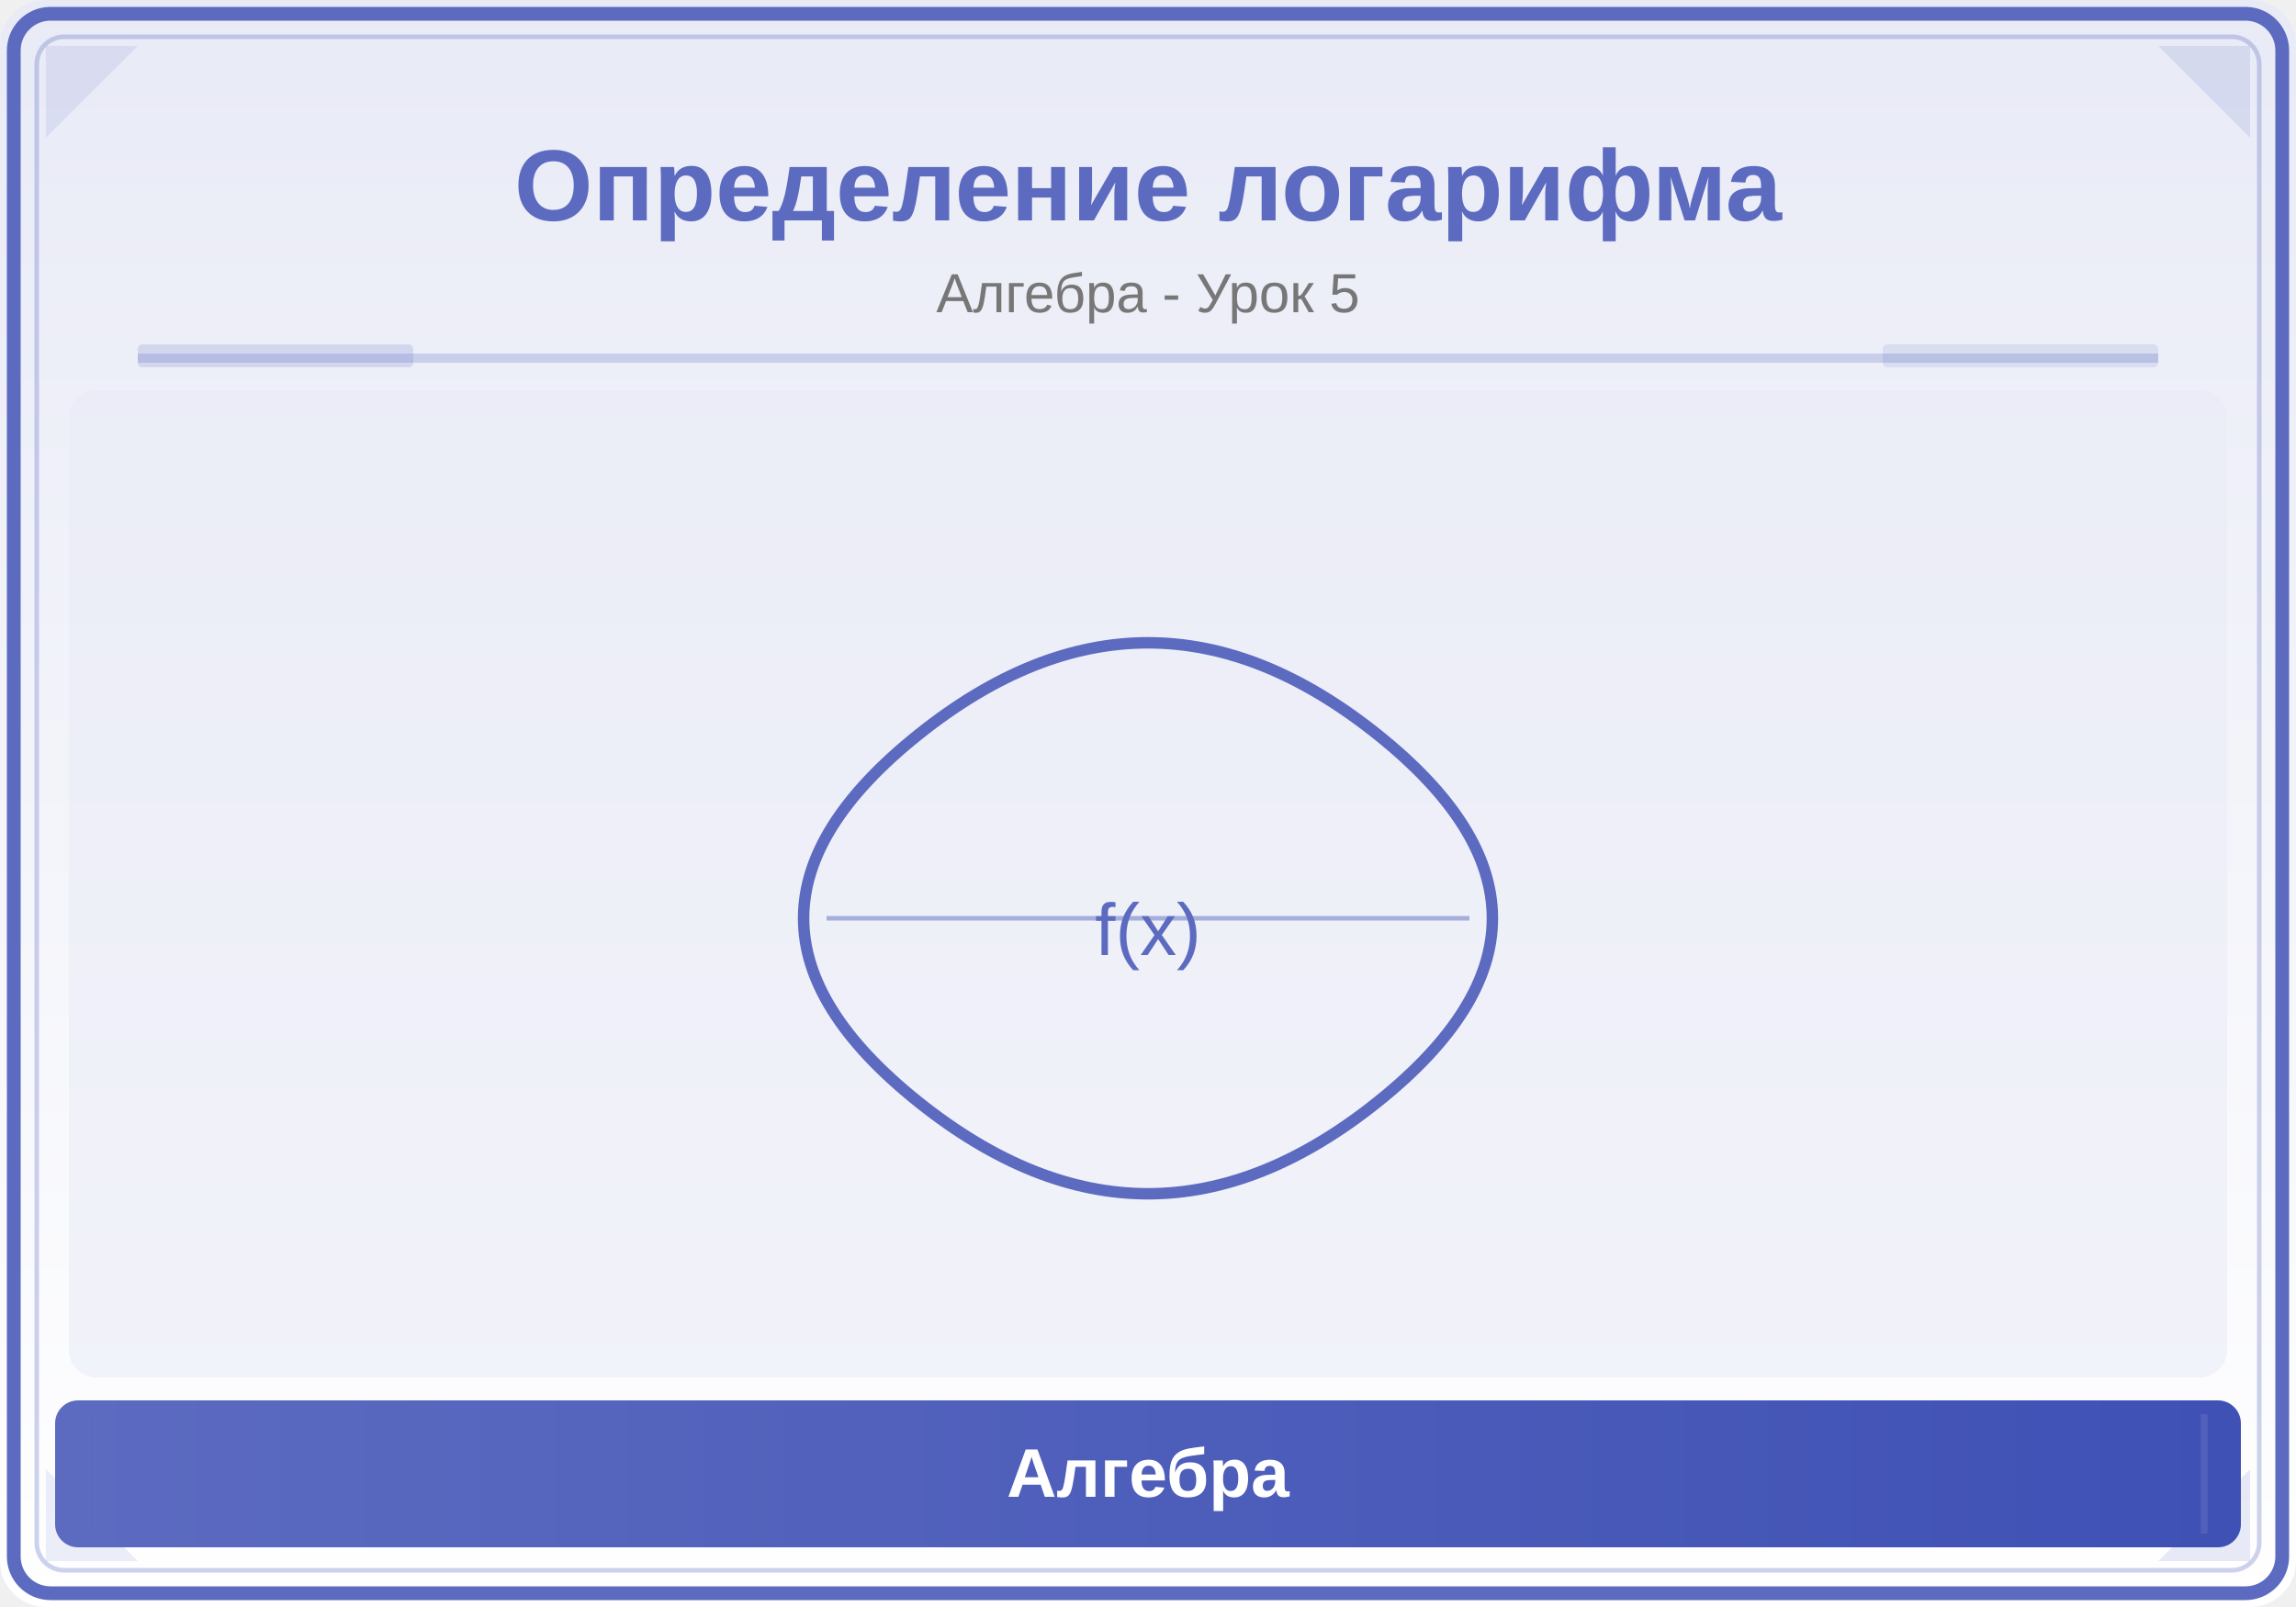
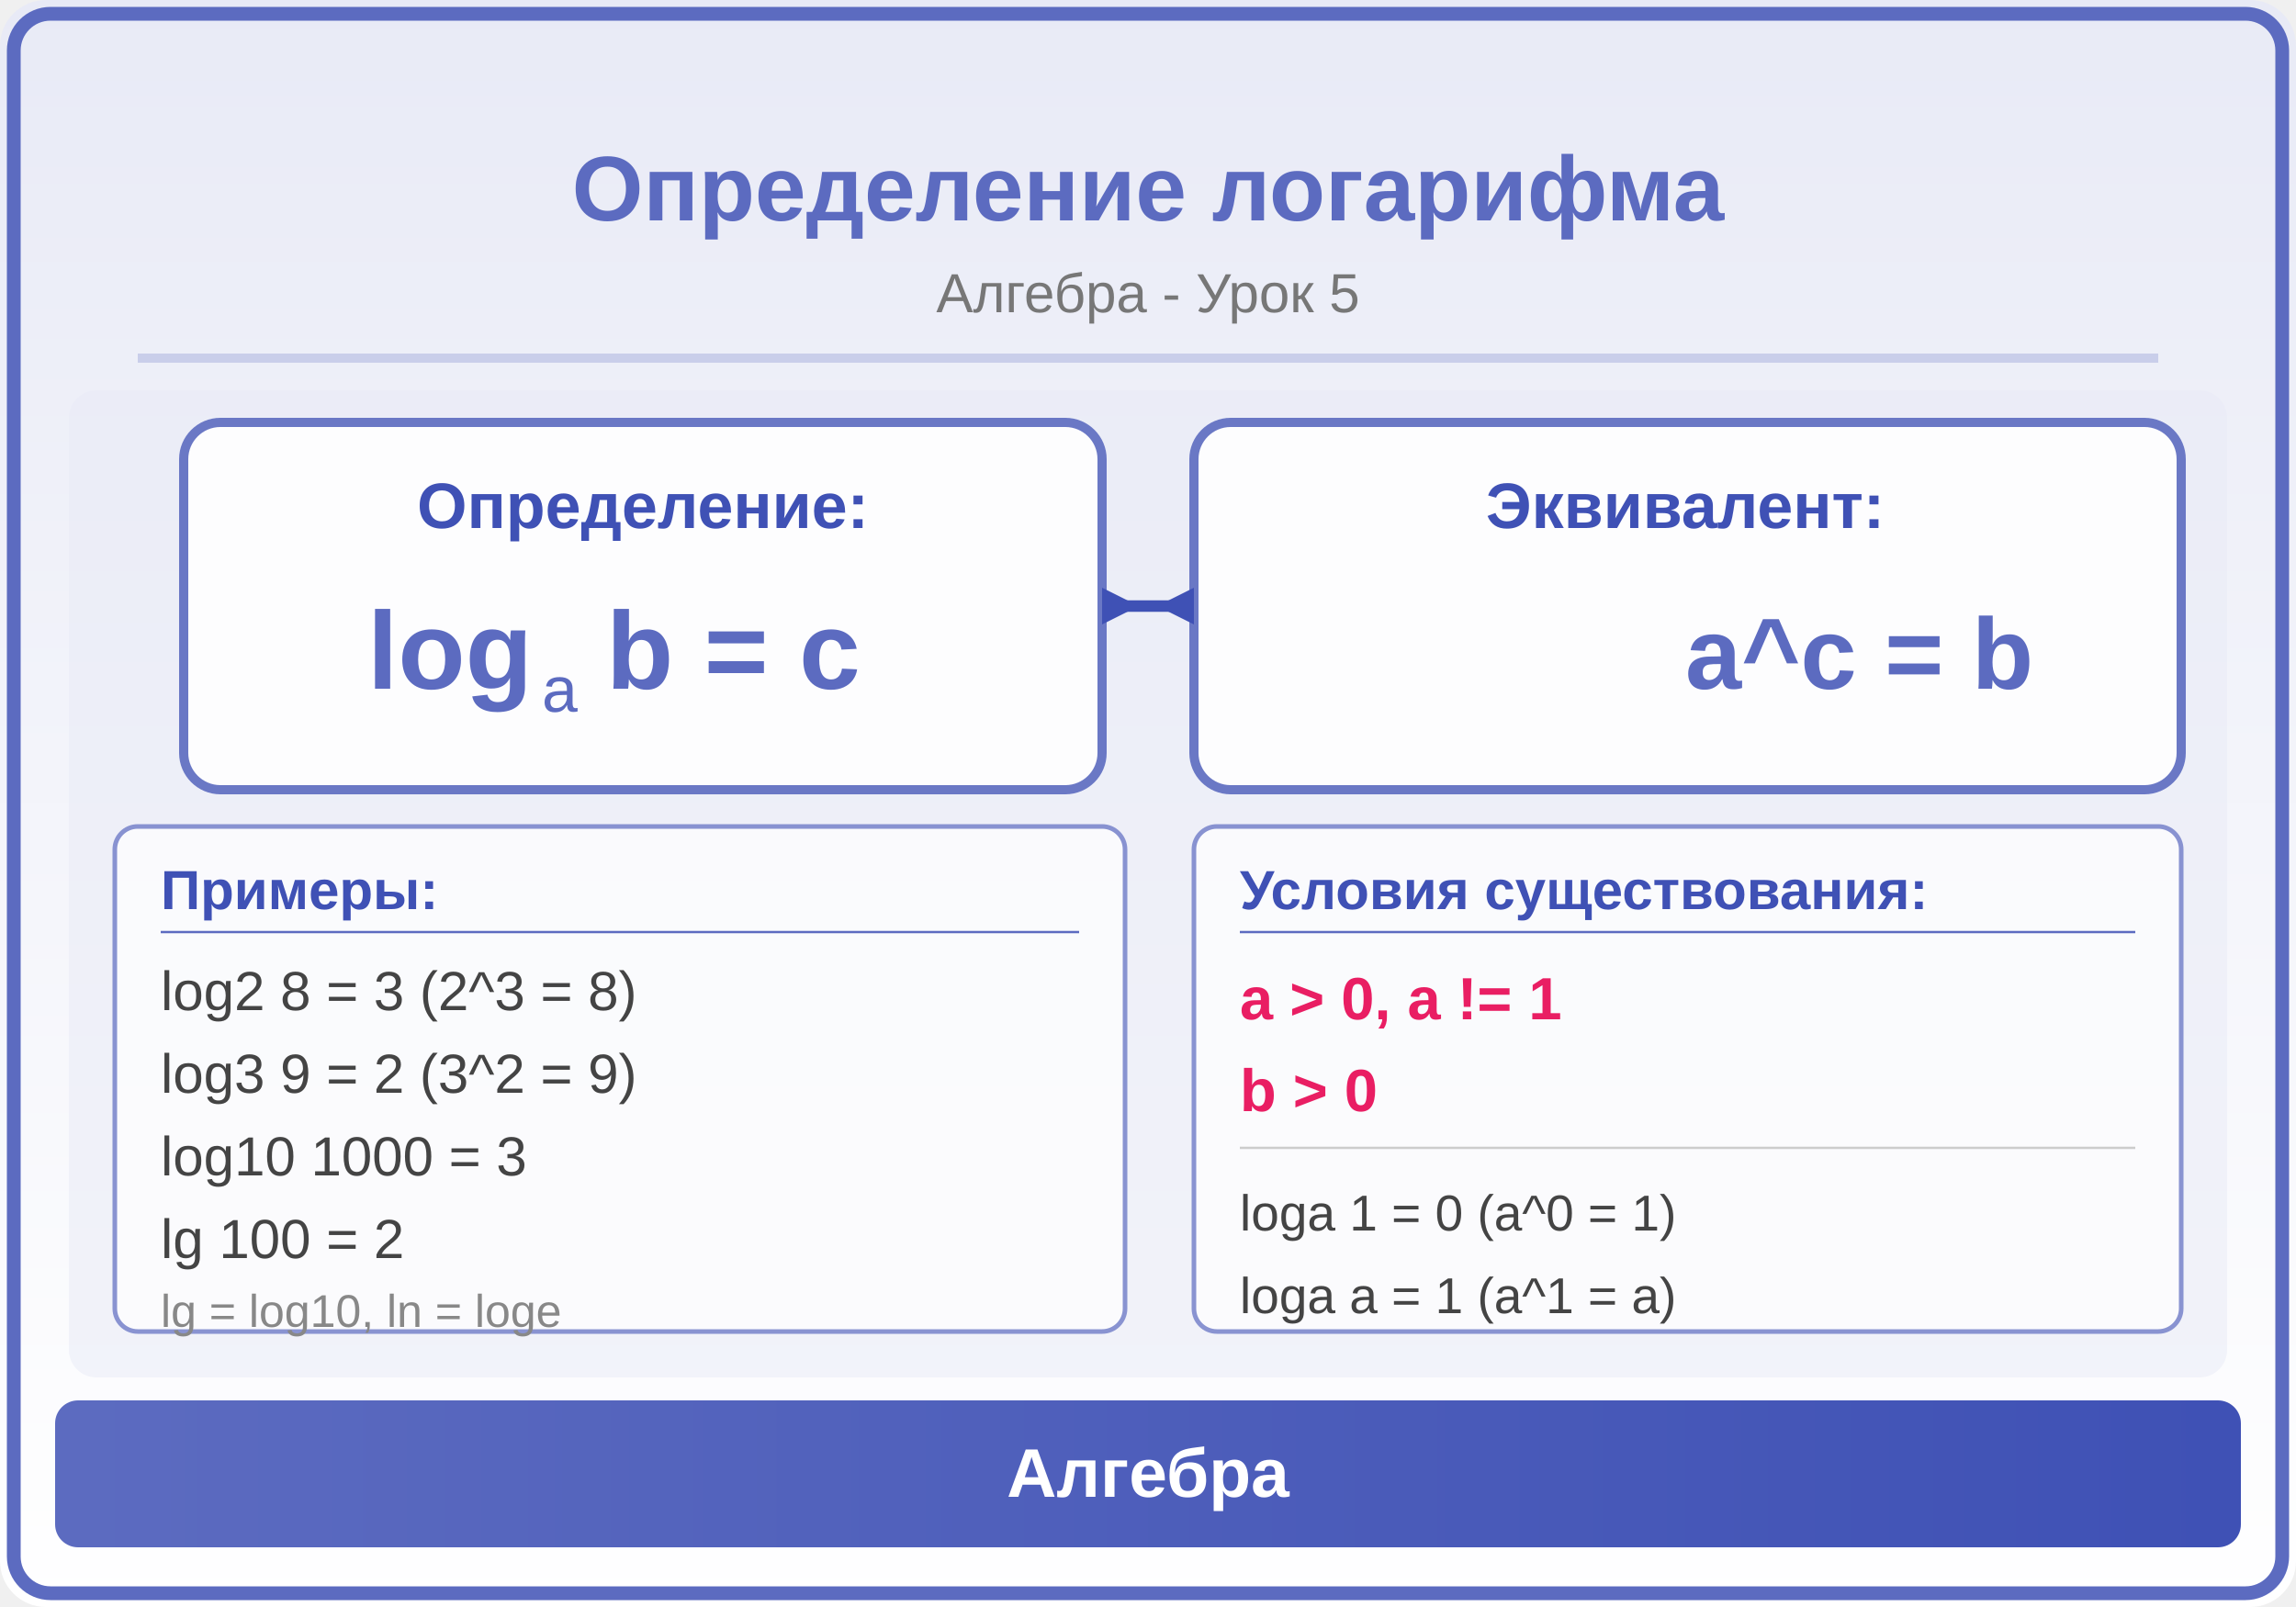
<svg xmlns="http://www.w3.org/2000/svg" viewBox="0 0 500 350">
  <defs>
    <linearGradient id="bg" x1="0" y1="0" x2="0" y2="1">
      <stop offset="0%" stop-color="#E8EAF6" />
      <stop offset="100%" stop-color="#FFFFFF" />
    </linearGradient>
    <linearGradient id="panel" x1="0" y1="0" x2="1" y2="0">
      <stop offset="0%" stop-color="#5C6BC0" />
      <stop offset="100%" stop-color="#3F51B5" />
    </linearGradient>
  </defs>
  <rect width="500" height="350" fill="url(#bg)" rx="10" />
  <rect x="3" y="3" width="494" height="344" rx="8" fill="none" stroke="#5C6BC0" stroke-width="3" />
-   <rect x="8" y="8" width="484" height="334" rx="6" fill="none" stroke="#5C6BC0" stroke-width="1" opacity="0.3" />
-   <polygon points="10,10 30,10 10,30" fill="#5C6BC0" opacity="0.12" />
-   <polygon points="490,10 470,10 490,30" fill="#3F51B5" opacity="0.12" />
-   <polygon points="10,340 30,340 10,320" fill="#5C6BC0" opacity="0.12" />
-   <polygon points="490,340 470,340 490,320" fill="#3F51B5" opacity="0.12" />
-   <text x="250" y="48" font-family="Arial,sans-serif" font-size="22" font-weight="bold" fill="#5C6BC0" text-anchor="middle">Определение логарифма</text>
+   <text x="250" y="48" font-family="Arial,sans-serif" font-size="20" font-weight="bold" fill="#5C6BC0" text-anchor="middle">Определение логарифма</text>
  <text x="250" y="68" font-family="Arial,sans-serif" font-size="12" fill="#777" text-anchor="middle">Алгебра - Урок 5</text>
  <line x1="30" y1="78" x2="470" y2="78" stroke="#5C6BC0" stroke-width="2" opacity="0.25" />
-   <rect x="30" y="75" width="60" height="5" fill="#5C6BC0" opacity="0.18" rx="1" />
-   <rect x="410" y="75" width="60" height="5" fill="#3F51B5" opacity="0.12" rx="1" />
  <clipPath id="ill">
    <rect x="15" y="85" width="470" height="215" rx="6" />
  </clipPath>
  <g clip-path="url(#ill)">
    <rect x="15" y="85" width="470" height="215" fill="#E8EAF6" opacity="0.5" />
-     <path d="M200,160 Q250,120 300,160 Q350,200 300,240 Q250,280 200,240 Q150,200 200,160" fill="none" stroke="#5C6BC0" stroke-width="2.5" />
-     <line x1="180" y1="200" x2="320" y2="200" stroke="#5C6BC0" stroke-width="1" opacity="0.5" />
-     <text x="250" y="208" font-family="Arial,sans-serif" font-size="16" fill="#5C6BC0" text-anchor="middle">f(x)</text>
+     <rect x="40" y="92" width="200" height="80" rx="8" fill="white" opacity="0.9" stroke="#5C6BC0" stroke-width="2" />
+     <text x="140" y="115" font-family="Arial,sans-serif" font-size="14" fill="#3F51B5" text-anchor="middle" font-weight="bold">Определение:</text>
+     <text x="80" y="150" font-family="Arial,sans-serif" font-size="24" fill="#5C6BC0" font-weight="bold">log</text>
+     <text x="118" y="155" font-family="Arial,sans-serif" font-size="14" fill="#5C6BC0">a</text>
+     <text x="132" y="150" font-family="Arial,sans-serif" font-size="24" fill="#5C6BC0" font-weight="bold"> b = c</text>
+     <rect x="260" y="92" width="215" height="80" rx="8" fill="white" opacity="0.9" stroke="#5C6BC0" stroke-width="2" />
+     <text x="367" y="115" font-family="Arial,sans-serif" font-size="14" fill="#3F51B5" text-anchor="middle" font-weight="bold">Эквивалент:</text>
+     <text x="367" y="150" font-family="Arial,sans-serif" font-size="22" fill="#5C6BC0" font-weight="bold">a^c = b</text>
+     <line x1="245" y1="132" x2="255" y2="132" stroke="#3F51B5" stroke-width="2.5" />
+     <polygon points="240,128 240,136 248,132" fill="#3F51B5" />
+     <polygon points="260,128 260,136 252,132" fill="#3F51B5" />
+     <rect x="25" y="180" width="220" height="110" rx="5" fill="white" opacity="0.7" stroke="#5C6BC0" stroke-width="1" />
+     <text x="35" y="198" font-family="Arial,sans-serif" font-size="12" fill="#3F51B5" font-weight="bold">Примеры:</text>
+     <line x1="35" y1="203" x2="235" y2="203" stroke="#5C6BC0" stroke-width="0.5" />
+     <text x="35" y="220" font-family="Arial,sans-serif" font-size="12" fill="#444">log2 8 = 3   (2^3 = 8)</text>
+     <text x="35" y="238" font-family="Arial,sans-serif" font-size="12" fill="#444">log3 9 = 2   (3^2 = 9)</text>
+     <text x="35" y="256" font-family="Arial,sans-serif" font-size="12" fill="#444">log10 1000 = 3</text>
+     <text x="35" y="274" font-family="Arial,sans-serif" font-size="12" fill="#444">lg 100 = 2</text>
+     <text x="35" y="289" font-family="Arial,sans-serif" font-size="10" fill="#888">lg = log10,  ln = loge</text>
+     <rect x="260" y="180" width="215" height="110" rx="5" fill="white" opacity="0.7" stroke="#5C6BC0" stroke-width="1" />
+     <text x="270" y="198" font-family="Arial,sans-serif" font-size="12" fill="#3F51B5" font-weight="bold">Условия существования:</text>
+     <line x1="270" y1="203" x2="465" y2="203" stroke="#5C6BC0" stroke-width="0.5" />
+     <text x="270" y="222" font-family="Arial,sans-serif" font-size="13" fill="#E91E63" font-weight="bold">a &gt; 0, a != 1</text>
+     <text x="270" y="242" font-family="Arial,sans-serif" font-size="13" fill="#E91E63" font-weight="bold">b &gt; 0</text>
+     <line x1="270" y1="250" x2="465" y2="250" stroke="#ccc" stroke-width="0.5" />
+     <text x="270" y="268" font-family="Arial,sans-serif" font-size="11" fill="#444">loga 1 = 0  (a^0 = 1)</text>
+     <text x="270" y="286" font-family="Arial,sans-serif" font-size="11" fill="#444">loga a = 1  (a^1 = a)</text>
  </g>
  <rect x="12" y="305" width="476" height="32" rx="5" fill="url(#panel)" />
-   <line x1="20" y1="308" x2="20" y2="334" stroke="#5C6BC0" stroke-width="1.5" opacity="0.6" />
-   <line x1="480" y1="308" x2="480" y2="334" stroke="#5C6BC0" stroke-width="1.5" opacity="0.6" />
  <text x="250" y="326" font-family="Arial,sans-serif" font-size="15" text-anchor="middle" fill="white" font-weight="bold">Алгебра</text>
</svg>
